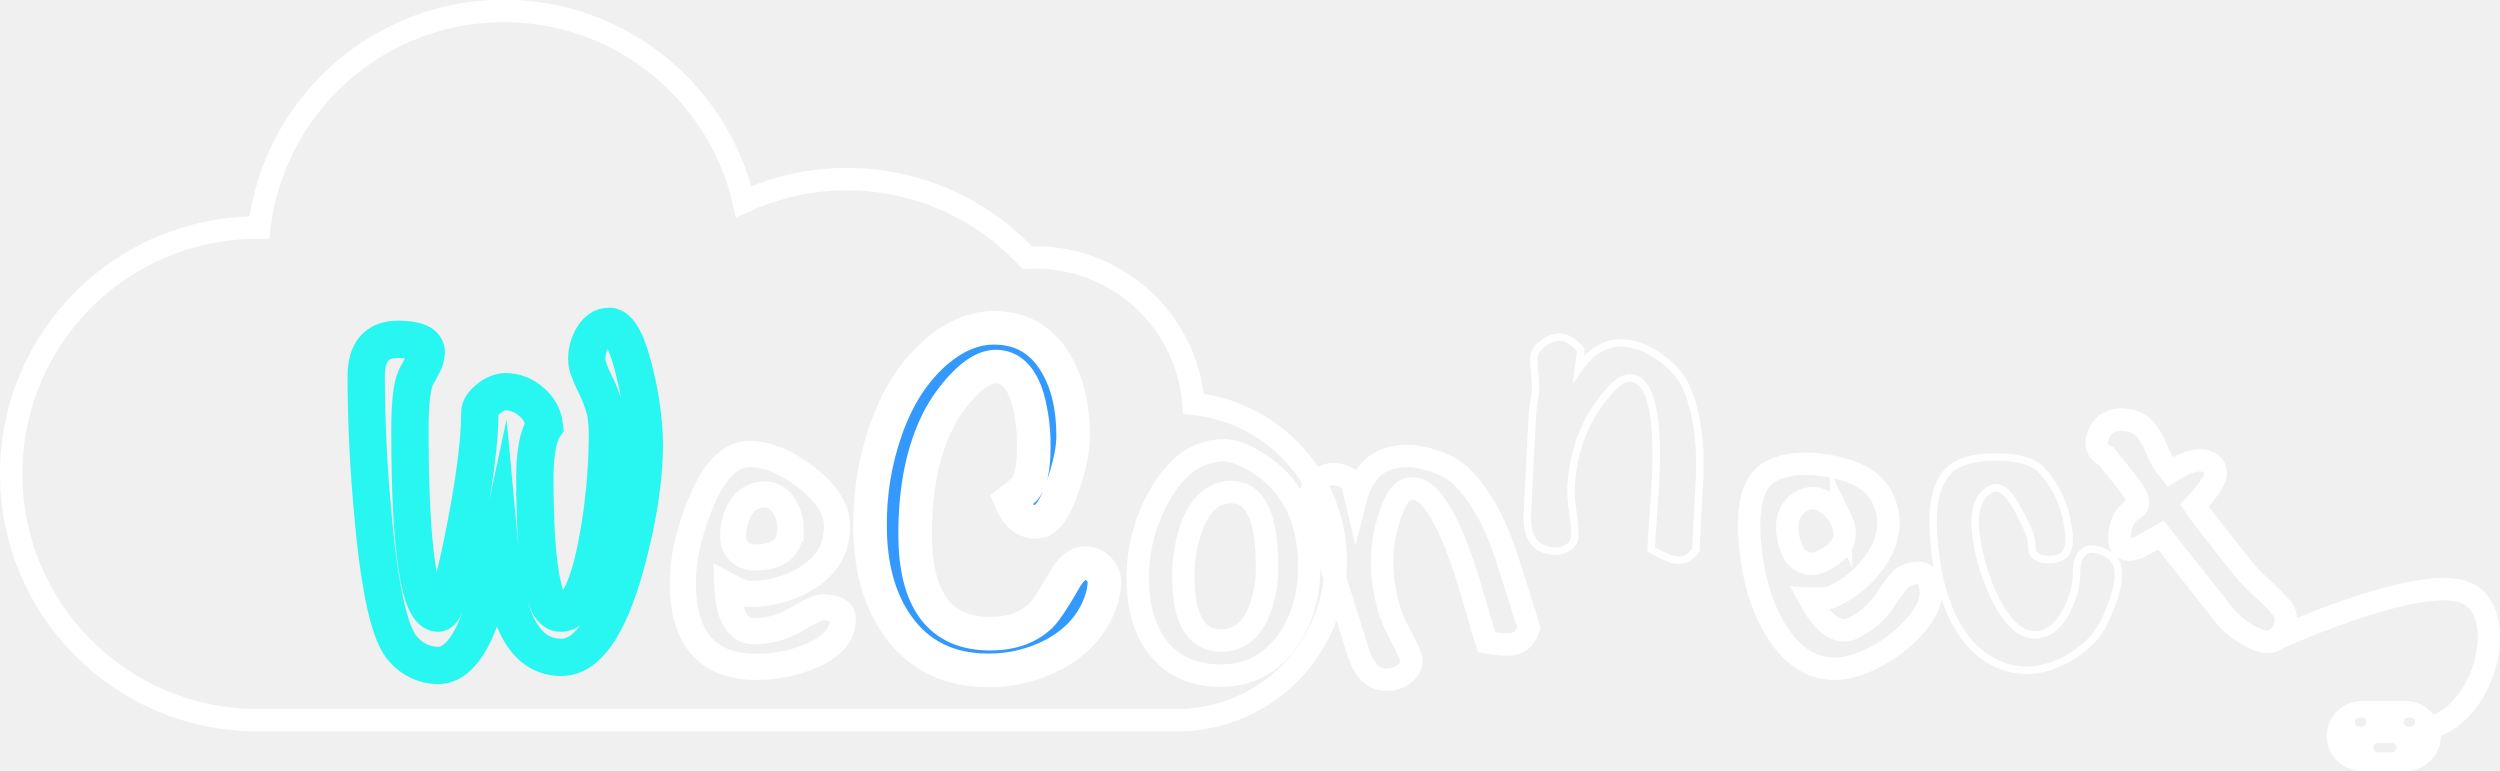
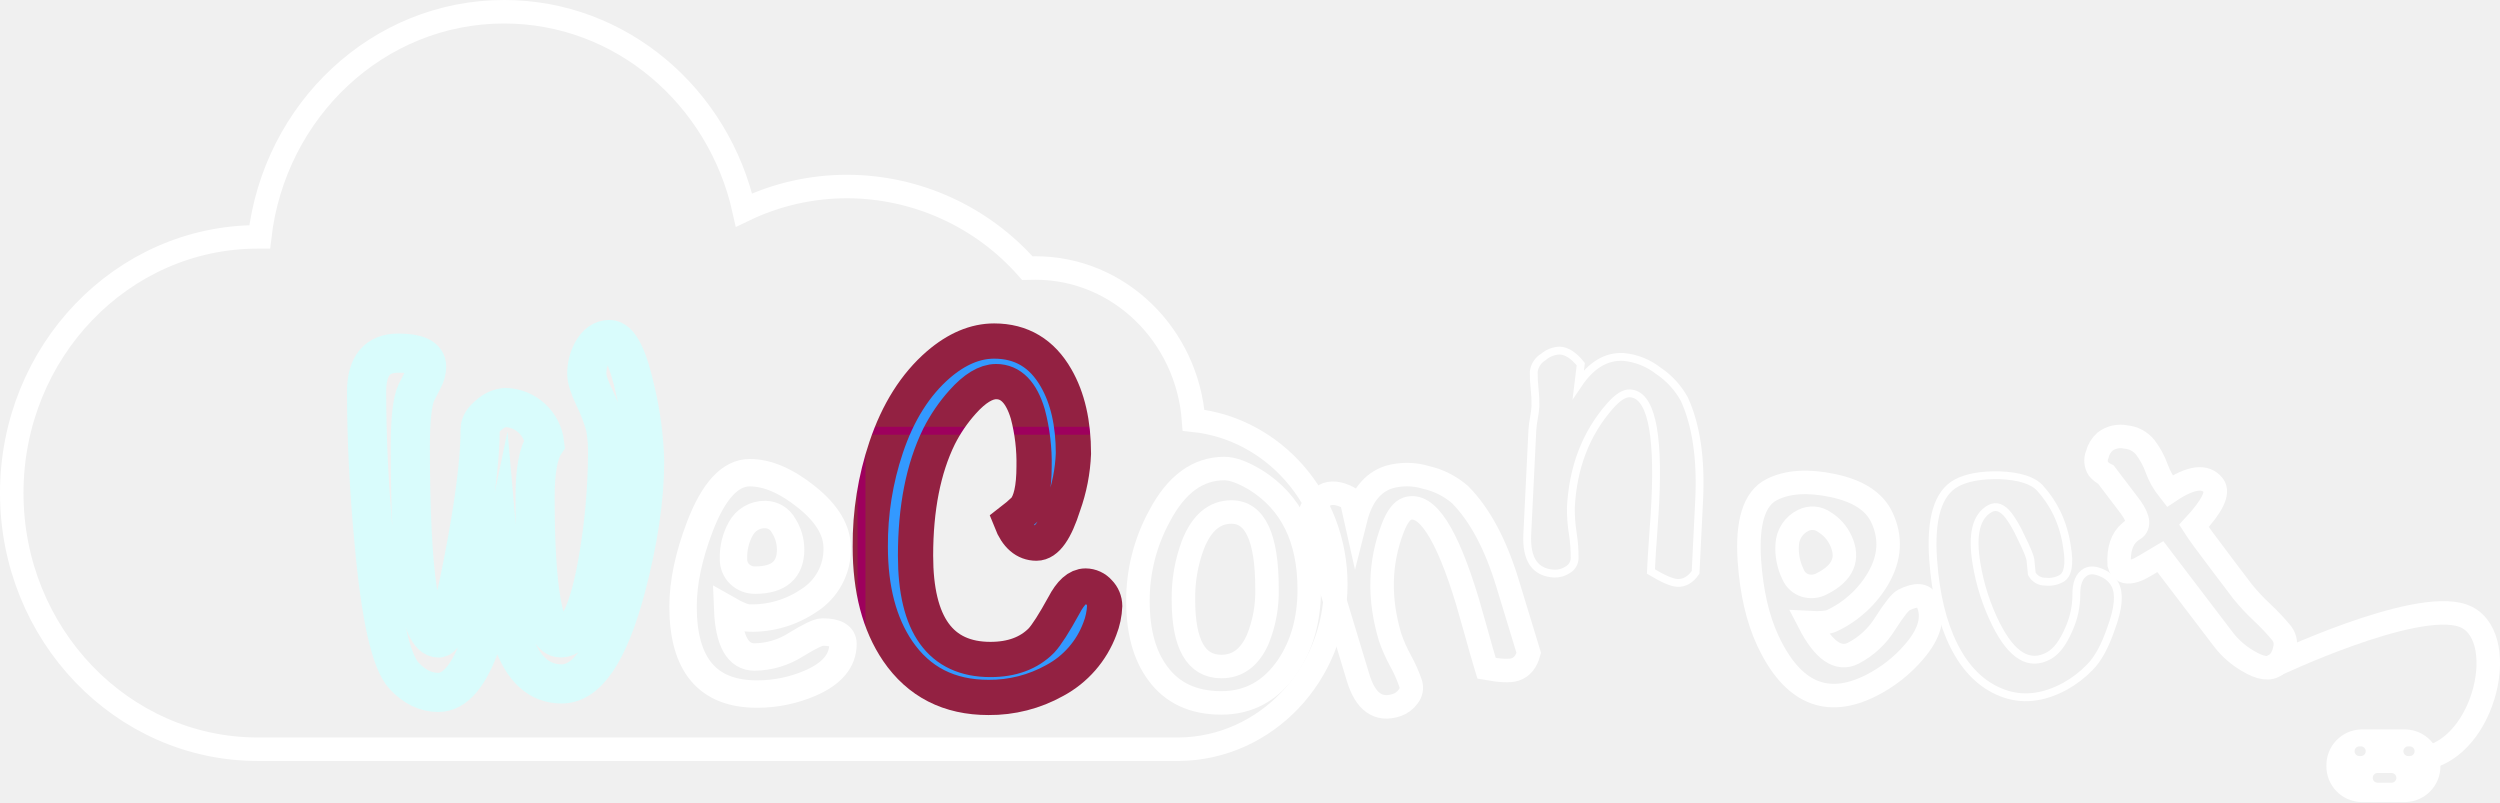
- <svg xmlns="http://www.w3.org/2000/svg" viewBox="0 0 669.99 206.61">
+ <svg xmlns="http://www.w3.org/2000/svg" viewBox="0 0 638.42 204.82">
  <defs>
-     <style>.cls-1,.cls-2,.cls-3,.cls-5{fill:none;}.cls-1,.cls-3,.cls-4,.cls-5{stroke:#fff;}.cls-1,.cls-2,.cls-3,.cls-4,.cls-5{stroke-miterlimit:10;}.cls-1{stroke-width:6px;}.cls-2{stroke:#28f7f1;stroke-width:10px;}.cls-3{stroke-width:7px;}.cls-4{fill:#39f;stroke-width:9px;}.cls-5{stroke-width:2px;}.cls-6{fill:#fff;}</style>
+     <style>.cls-1,.cls-4,.cls-5,.cls-6,.cls-8{fill:none;}.cls-2{fill:#932142;stroke:#9e005d;}.cls-2,.cls-4,.cls-5,.cls-6,.cls-7,.cls-8{stroke-miterlimit:10;}.cls-3{fill:#d9fcfc;}.cls-4,.cls-6,.cls-8{stroke:#fff;}.cls-4{stroke-width:6px;}.cls-5{stroke-width:10px;stroke:url(#New_Pattern_Swatch_5);}.cls-6{stroke-width:7px;}.cls-7{fill:#39f;stroke-width:9px;stroke:url(#New_Pattern_Swatch_1);}.cls-8{stroke-width:2px;}.cls-9{fill:#fff;}</style>
+     <pattern id="New_Pattern_Swatch_5" data-name="New Pattern Swatch 5" width="109" height="109" patternUnits="userSpaceOnUse" viewBox="0 0 109 109">
+       <rect class="cls-1" width="109" height="109" />
+       <rect class="cls-3" width="109" height="109" />
+     </pattern>
+     <pattern id="New_Pattern_Swatch_1" data-name="New Pattern Swatch 1" width="110" height="110" patternUnits="userSpaceOnUse" viewBox="0 0 110 110">
+       <rect class="cls-1" width="110" height="110" />
+       <rect class="cls-2" x="0.5" y="0.5" width="109" height="109" />
+     </pattern>
  </defs>
  <g id="Layer_2" data-name="Layer 2">
    <g id="Layer_1-2" data-name="Layer 1">
-       <path class="cls-1" d="M358,150.5A42.51,42.51,0,0,1,316,193H69A66,66,0,0,1,69,61h.48a66,66,0,0,1,129.83-6.93,66,66,0,0,1,76,15c.72,0,1.44-.06,2.17-.06a42.51,42.51,0,0,1,42.38,39.22A42.51,42.51,0,0,1,358,150.5Z" />
-       <path class="cls-2" d="M172.69,118.62q0,14.67-5.15,33.22-6.82,24.33-17.13,24.33-9,0-13.13-11.46-2.31-6.44-3.47-19.05-3.09,14.55-4.9,19.44-4.75,13.26-11.58,13.26a12.54,12.54,0,0,1-9.15-4.25q-5.4-5.54-8.11-34.76-1.92-20-1.93-38.5,0-9.91,8.5-9.91c5.06,0,7.59,1.15,7.59,3.47a7,7,0,0,1-.93,3.28c-.63,1.15-1.23,2.29-1.82,3.4q-1.62,3.34-1.62,14,0,49.23,7.57,49.23,2.68,0,6.54-19.15,4.62-22.6,4.62-34.68,0-1.8,2.43-3.67a7.54,7.54,0,0,1,4.37-1.86,10.5,10.5,0,0,1,7,2.71,9.73,9.73,0,0,1,3.53,6.58q-2.58,3.75-2.58,13.81,0,36.26,6.83,36.26,6.56,0,10.17-20.64a157.08,157.08,0,0,0,2.44-26.31,35.1,35.1,0,0,0-.58-7.48,42,42,0,0,0-2.89-7.35c-1.38-2.75-2.06-4.81-2.06-6.19a11.63,11.63,0,0,1,1.41-5.67q1.8-3.22,4.64-3.23,4,0,7.08,13.65A85.78,85.78,0,0,1,172.69,118.62Z" />
-       <path class="cls-3" d="M225.86,165.87q0,6.44-8.75,10a36.93,36.93,0,0,1-14.3,2.84q-19.81,0-19.82-22.54,0-9.27,4.5-20.6,5.53-13.91,13.39-13.9,7.08,0,15.26,6.31t8.18,13.13q0,8.5-7.6,13.52a28,28,0,0,1-16,4.51q-1.8,0-5.79-2.19.51,12.22,7.21,12.23A21.7,21.7,0,0,0,213.31,166q5.46-3.23,7-3.22Q225.86,162.78,225.86,165.87Zm-14-24.33a11.15,11.15,0,0,0-1.87-6.12,5.69,5.69,0,0,0-5-2.9,7.31,7.31,0,0,0-6.56,3.74,14.44,14.44,0,0,0-1.93,7.59,5.17,5.17,0,0,0,1.67,4,6,6,0,0,0,4.25,1.54Q211.82,149.39,211.83,141.54Z" />
-       <path class="cls-4" d="M296,156.06a17.44,17.44,0,0,1-1.29,5.9q-3.23,8.46-12.1,13.33a37,37,0,0,1-17.77,4.36q-15.84,0-24.33-12-7.35-10.41-7.34-26.87a75.72,75.72,0,0,1,4.25-25.59q4.76-13.62,14-21.34,7.34-6,14.94-6,10.93,0,16.6,9.53,4.64,7.73,4.64,19.44,0,5.28-2.7,13.26-3.22,9.78-7.21,9.78-4.51,0-6.83-5.66a44.79,44.79,0,0,0,3.61-3q2.57-2.84,2.57-11.08a47.39,47.39,0,0,0-1.67-13.51q-2.58-8.37-8.5-8.37-4.12,0-9,5.27a40.62,40.62,0,0,0-6.31,8.86q-6.31,12.35-6.31,30.72,0,26.73,20.09,26.73,8.63,0,13.64-4.86,2.07-2.17,6.05-9.08,2.71-5,5.8-5a4.84,4.84,0,0,1,3.6,1.6A5,5,0,0,1,296,156.06Z" />
-       <path class="cls-1" d="M350.88,151.84q0,11.58-5.8,19.82-6.69,9.41-17.77,9.4-11.32,0-17.12-7.72-5.28-6.83-5.28-18.54a43.89,43.89,0,0,1,5.8-21.89q6.69-12.22,17.38-12.23,3.35,0,8.37,3Q350.88,132.26,350.88,151.84Zm-11.33-.26q0-19.7-9.53-19.7-6.82,0-10.3,8.37a37.49,37.49,0,0,0-2.58,14.29q0,17.13,10.17,17.12,6.57,0,9.79-7.08A31.35,31.35,0,0,0,339.55,151.58Z" />
-       <path class="cls-1" d="M409.74,168.19q-1,3.41-3.66,4.26-2.08.66-7.65-.29l-.46-1.48q-.86-2.7-2.39-8c-1-3.54-1.8-6.14-2.31-7.77q-8.28-26.28-16.09-23.82-2.21.69-3.93,5-5.34,13.29-.66,28.15a36.17,36.17,0,0,0,2.75,6,38.39,38.39,0,0,1,2.75,5.95,3.49,3.49,0,0,1-.71,3.33,6.23,6.23,0,0,1-3.09,2.19q-7.37,2.31-10.31-7L355.9,149a26.42,26.42,0,0,1-.66-3,28.57,28.57,0,0,0-.66-3,32.78,32.78,0,0,0-1.79-4.16,32,32,0,0,1-1.74-4q-.62-2,1.09-4.47a7.33,7.33,0,0,1,3.55-3.07c1.81-.57,4-.12,6.5,1.33l1.18,5q2.25-8.68,8.89-10.77a18.33,18.33,0,0,1,10,.09,21.28,21.28,0,0,1,9.08,4.43q8,7.76,12.77,23Z" />
-       <path class="cls-5" d="M454.47,147.43c-1.39,1.91-3,2.81-4.91,2.72q-2.19-.12-7.07-2.94l.08-1.54c.09-1.89.28-4.67.55-8.35s.45-6.38.54-8.1q1.41-27.51-6.78-27.93c-1.54-.08-3.34,1-5.43,3.33q-9.63,10.6-10.43,26.16a38,38,0,0,0,.51,6.53,36.92,36.92,0,0,1,.5,6.54,3.47,3.47,0,0,1-1.82,2.87,6.21,6.21,0,0,1-3.66,1q-7.71-.4-7.22-10.17l1.37-26.87a26.51,26.51,0,0,1,.41-3,24.37,24.37,0,0,0,.41-3,31.2,31.2,0,0,0-.22-4.52,31.71,31.71,0,0,1-.22-4.4q.09-2.06,2.57-3.8a7.27,7.27,0,0,1,4.41-1.64q2.82.14,5.62,3.5L423,98.91q5.14-7.35,12.09-7a18.26,18.26,0,0,1,9.36,3.57,21.27,21.27,0,0,1,7,7.31q4.77,10,4,26Z" />
-       <path class="cls-1" d="M516.61,155q2.8,5.81-3.51,12.86a36.93,36.93,0,0,1-11.63,8.77q-17.85,8.64-27.66-11.65-4-8.34-4.92-20.5-1.06-14.94,6-18.35,6.38-3.09,16.48-1t13.08,8.26q3.71,7.65-.95,15.48a27.86,27.86,0,0,1-12.41,11c-1.08.52-3.14.71-6.17.55q5.79,10.8,11.82,7.87a21.67,21.67,0,0,0,8.62-7.74q3.52-5.28,4.92-6Q515.26,152.2,516.61,155Zm-23.23-15.79a11.1,11.1,0,0,0-4.34-4.69,5.67,5.67,0,0,0-5.73-.45,7.3,7.3,0,0,0-4.28,6.22,14.45,14.45,0,0,0,1.57,7.68,5.17,5.17,0,0,0,3.24,2.86,6,6,0,0,0,4.5-.46Q496.8,146.26,493.38,139.18Z" />
-       <path class="cls-5" d="M567,150.64q1.86,3.54-1,11.13-2.48,7-5.7,10.09a28.86,28.86,0,0,1-6.65,4.93q-9,4.69-17.08,1.65t-12.76-12.08q-4.59-8.79-5.57-22.07-1.2-15.93,6.23-19.81,4.1-2.15,11.59-2,8,.31,10.89,3.32a27.68,27.68,0,0,1,4.54,6.49,28.91,28.91,0,0,1,2.69,8.76q1.15,6.68-1.59,8.09a7.2,7.2,0,0,1-4.24.77,4,4,0,0,1-3.66-2c0-.08-.15-1.12-.33-3.15,0-.95-.91-3.13-2.69-6.54a29.59,29.59,0,0,0-3.19-5.27q-2.52-3.16-5-1.86-5.6,2.92-3.63,14.2A53.06,53.06,0,0,0,535,161q6.35,12.18,14.11,8.13,3.09-1.6,5.41-6.89a20.76,20.76,0,0,0,2-8.73q-.07-4.6,2.55-6,1.71-.9,4.35.27A6.84,6.84,0,0,1,567,150.64Z" />
-       <path class="cls-1" d="M593.33,125.08q2.16,2.73-5.24,10.4,1.56,2.37,7.79,10.25l5.28,6.66a55.37,55.37,0,0,0,5.32,5.47,54.54,54.54,0,0,1,5.24,5.38,4.59,4.59,0,0,1,.67,4.15,6.69,6.69,0,0,1-2.23,3.82c-1.69,1.33-4.24,1-7.68-1a22.42,22.42,0,0,1-6.43-5.42l-16.95-21.4c-3.46,2-5.49,3.1-6.06,3.33q-3.27,1.27-4.47-.24a3.33,3.33,0,0,1-.52-1.07q-.33-5.81,2.9-8.37l.61-.48a3,3,0,0,0,.68-.38q2.12-1.68-1.9-6.54l-5.83-7.37a6,6,0,0,1-2-1.52,3.75,3.75,0,0,1-.33-3.59,6.79,6.79,0,0,1,2.11-3.4,7.08,7.08,0,0,1,5.56-1.2,7.66,7.66,0,0,1,5.22,2.68,20.17,20.17,0,0,1,3,5.4,18.05,18.05,0,0,0,3.22,5.41l.32.41Q590.13,121.05,593.33,125.08Z" />
-       <path class="cls-1" d="M609,171.68s38-17.47,51.15-13.1,6.23,34.3-10.61,36.8" />
-       <path class="cls-6" d="M644.78,187.89H632.93a9.38,9.38,0,0,0-9.36,9.36h0a9.38,9.38,0,0,0,9.36,9.36h11.85a9.38,9.38,0,0,0,9.36-9.36h0A9.38,9.38,0,0,0,644.78,187.89Zm-11.85,6.87h-.62a1.25,1.25,0,0,1,0-2.5h.62a1.25,1.25,0,0,1,0,2.5Zm8.11,6.86H637.3a1.25,1.25,0,0,1,0-2.5H641a1.25,1.25,0,0,1,0,2.5Zm5-6.86h-.63a1.25,1.25,0,0,1,0-2.5H646a1.25,1.25,0,0,1,0,2.5Z" />
+       <path class="cls-4" d="M341.12,149.21c0,23.09-17.87,41.86-40,42.12H65.86C31.15,191.33,3,162,3,125.91S31.15,60.49,65.86,60.49h.46C70.08,28.11,96.59,3,128.72,3,158.56,3,183.53,24.62,190,53.63a60.6,60.6,0,0,1,26.37-6,61.52,61.52,0,0,1,46,20.87c.69,0,1.37-.06,2.07-.06,21.31,0,38.76,17.13,40.36,38.88C325.21,109.47,341.12,127.41,341.12,149.21Z" />
+       <path class="cls-5" d="M164.62,117.61q0,14.53-4.9,32.92-6.51,24.12-16.31,24.12-8.59,0-12.51-11.36-2.21-6.37-3.31-18.88-3,14.42-4.66,19.27-4.55,13.14-11,13.14-4.78,0-8.71-4.21-5.15-5.49-7.72-34.46Q93.62,118.38,93.62,100q0-9.83,8.09-9.82c4.82,0,7.24,1.14,7.24,3.44a7,7,0,0,1-.9,3.25c-.59,1.14-1.17,2.27-1.72,3.37q-1.56,3.31-1.55,13.89,0,48.8,7.21,48.79,2.57,0,6.23-19,4.4-22.41,4.4-34.39c0-1.18.77-2.39,2.32-3.63a7,7,0,0,1,4.15-1.84,10.4,10.4,0,0,1,10,9.21q-2.45,3.7-2.45,13.68,0,35.94,6.5,35.94,6.26,0,9.69-20.45a162.24,162.24,0,0,0,2.33-26.08,36.91,36.91,0,0,0-.55-7.41,43.1,43.1,0,0,0-2.76-7.29c-1.31-2.73-2-4.77-2-6.14a11.84,11.84,0,0,1,1.35-5.62q1.73-3.19,4.42-3.2,3.79,0,6.74,13.53A88.85,88.85,0,0,1,164.62,117.61Z" />
+       <path class="cls-6" d="M215.27,164.44q0,6.39-8.34,10a34.06,34.06,0,0,1-13.62,2.8q-18.88,0-18.88-22.33,0-9.18,4.29-20.42,5.28-13.78,12.75-13.78,6.75,0,14.54,6.25t7.78,13a15.49,15.49,0,0,1-7.23,13.4,25.82,25.82,0,0,1-15.21,4.47c-1.14,0-3-.73-5.52-2.17q.49,12.12,6.87,12.12a20.09,20.09,0,0,0,10.61-3.19q5.2-3.19,6.68-3.19Q215.27,161.38,215.27,164.44ZM201.9,140.32a11.38,11.38,0,0,0-1.78-6.06,5.38,5.38,0,0,0-4.72-2.87,6.93,6.93,0,0,0-6.26,3.7,14.89,14.89,0,0,0-1.83,7.53,5.25,5.25,0,0,0,1.59,4,5.6,5.6,0,0,0,4,1.53Q201.89,148.11,201.9,140.32Z" />
+       <path class="cls-7" d="M282.1,154.72a17.81,17.81,0,0,1-1.23,5.84,24.77,24.77,0,0,1-11.53,13.22,34.08,34.08,0,0,1-16.92,4.32q-15.09,0-23.18-11.85-7-10.32-7-26.64a77.92,77.92,0,0,1,4.05-25.36q4.53-13.52,13.37-21.16,7-6,14.22-6,10.42,0,15.82,9.45,4.41,7.65,4.42,19.27A44.1,44.1,0,0,1,271.55,129q-3.06,9.71-6.87,9.7-4.29,0-6.5-5.61a42.77,42.77,0,0,0,3.44-2.94q2.44-2.81,2.45-11a48.71,48.71,0,0,0-1.59-13.4q-2.46-8.3-8.1-8.3c-2.61,0-5.48,1.74-8.58,5.22a40.46,40.46,0,0,0-6,8.79q-6,12.24-6,30.45,0,26.5,19.13,26.5,8.22,0,13-4.82,2-2.15,5.76-9,2.58-4.94,5.52-4.94a4.57,4.57,0,0,1,3.44,1.59A5,5,0,0,1,282.1,154.72Z" />
+       <path class="cls-4" d="M334.34,150.53q0,11.49-5.52,19.66-6.37,9.31-16.92,9.31-10.8,0-16.31-7.65-5-6.76-5-18.38a45,45,0,0,1,5.52-21.7q6.38-12.12,16.55-12.12c2.13,0,4.78,1,8,2.93Q334.34,131.13,334.34,150.53Zm-10.79-.25q0-19.53-9.08-19.53-6.5,0-9.81,8.3a38.44,38.44,0,0,0-2.45,14.16q0,17,9.69,17,6.25,0,9.32-7A32.31,32.31,0,0,0,323.55,150.28Z" />
+       <path class="cls-4" d="M390.4,166.74q-.91,3.38-3.48,4.22-2,.66-7.29-.29l-.44-1.46q-.81-2.67-2.28-8c-1-3.51-1.71-6.08-2.2-7.71q-7.87-26-15.32-23.61c-1.4.46-2.64,2.12-3.74,5q-5.08,13.18-.64,27.91a38.33,38.33,0,0,0,2.62,5.9,37,37,0,0,1,2.62,5.89,3.54,3.54,0,0,1-.67,3.3,5.9,5.9,0,0,1-2.94,2.17q-7,2.29-9.82-7l-7.7-25.44a29.6,29.6,0,0,1-.63-2.94,24.74,24.74,0,0,0-.63-2.94,32.38,32.38,0,0,0-1.7-4.13,32,32,0,0,1-1.66-4,5.25,5.25,0,0,1,1-4.42,7,7,0,0,1,3.39-3q2.56-.84,6.18,1.32l1.12,5q2.16-8.59,8.47-10.67a16.83,16.83,0,0,1,9.54.09,20,20,0,0,1,8.66,4.39q7.59,7.68,12.16,22.77Z" />
+       <path class="cls-8" d="M433,146.17c-1.32,1.89-2.88,2.78-4.67,2.69-1.39-.07-3.63-1.05-6.73-2.91l.07-1.53q.13-2.8.53-8.28t.51-8q1.34-27.28-6.46-27.69-2.19-.12-5.17,3.3-9.18,10.51-9.93,25.93a38.86,38.86,0,0,0,.48,6.48,38.69,38.69,0,0,1,.48,6.47,3.48,3.48,0,0,1-1.73,2.85,5.78,5.78,0,0,1-3.49,1q-7.35-.39-6.87-10.08l1.3-26.64a25.17,25.17,0,0,1,.39-3,25.17,25.17,0,0,0,.39-3,33.49,33.49,0,0,0-.21-4.48,34.62,34.62,0,0,1-.22-4.36,5.13,5.13,0,0,1,2.46-3.77,6.82,6.82,0,0,1,4.19-1.63c1.8.1,3.58,1.26,5.36,3.48l-.62,5.08q4.9-7.27,11.51-6.93a17,17,0,0,1,8.92,3.54,20.68,20.68,0,0,1,6.64,7.25q4.55,9.94,3.78,25.76Z" />
+       <path class="cls-4" d="M492.19,153.64q2.67,5.75-3.34,12.74a35.36,35.36,0,0,1-11.08,8.7q-17,8.55-26.35-11.55-3.84-8.26-4.68-20.32-1-14.81,5.72-18.19,6.06-3.06,15.7-1t12.45,8.19q3.52,7.59-.9,15.34a27,27,0,0,1-11.82,10.92c-1,.51-3,.7-5.88.54q5.52,10.69,11.26,7.8a21,21,0,0,0,8.21-7.67q3.36-5.24,4.68-5.91Q490.92,150.89,492.19,153.64ZM470.07,138a10.85,10.85,0,0,0-4.14-4.65,5.21,5.21,0,0,0-5.45-.45,7.27,7.27,0,0,0-4.09,6.17,14.91,14.91,0,0,0,1.5,7.61,5,5,0,0,0,3.09,2.84,5.56,5.56,0,0,0,4.28-.46Q473.32,145,470.07,138Z" />
+       <path class="cls-8" d="M540.15,149.35q1.76,3.51-1,11-2.35,6.9-5.43,10a27.19,27.19,0,0,1-6.33,4.88q-8.59,4.67-16.26,1.64t-12.16-12q-4.37-8.72-5.3-21.88-1.14-15.8,5.93-19.63,3.92-2.13,11-2,7.63.31,10.37,3.3a27.43,27.43,0,0,1,4.33,6.43,29.65,29.65,0,0,1,2.56,8.68c.73,4.41.22,7.08-1.51,8a6.76,6.76,0,0,1-4,.77,3.84,3.84,0,0,1-3.48-2c0-.08-.14-1.11-.32-3.12,0-1-.87-3.11-2.56-6.49a30,30,0,0,0-3-5.22c-1.61-2.09-3.2-2.7-4.8-1.84q-5.32,2.9-3.45,14.08a54.35,54.35,0,0,0,5,15.5q6.06,12.07,13.45,8,2.93-1.59,5.15-6.82a21.31,21.31,0,0,0,1.89-8.66c-.06-3,.75-5,2.42-5.92q1.64-.89,4.15.27A6.68,6.68,0,0,1,540.15,149.35Z" />
+       <path class="cls-4" d="M565.26,124q2.06,2.7-5,10.31,1.49,2.35,7.43,10.16l5,6.6a54.29,54.29,0,0,0,5.07,5.42,54.21,54.21,0,0,1,5,5.33,4.71,4.71,0,0,1,.64,4.12,6.74,6.74,0,0,1-2.13,3.79q-2.4,2-7.31-1a21.4,21.4,0,0,1-6.12-5.37l-16.15-21.21q-5,3-5.78,3.3-3.1,1.26-4.25-.24a3.27,3.27,0,0,1-.49-1.06q-.32-5.76,2.76-8.29l.58-.48a3.08,3.08,0,0,0,.65-.38q2-1.67-1.81-6.48l-5.56-7.31a5.68,5.68,0,0,1-1.93-1.5,3.89,3.89,0,0,1-.31-3.57,6.67,6.67,0,0,1,2-3.36,6.53,6.53,0,0,1,5.29-1.19,7.18,7.18,0,0,1,5,2.66,20.16,20.16,0,0,1,2.9,5.35A18,18,0,0,0,553.8,125l.31.4Q562.21,120,565.26,124Z" />
+       <path class="cls-4" d="M580.18,170.2s36.24-17.31,48.71-13,6,34-10.09,36.48" />
+       <path class="cls-9" d="M614.27,186.27H603a9.13,9.13,0,0,0-8.91,9.28h0a9.12,9.12,0,0,0,8.91,9.27h11.29a9.12,9.12,0,0,0,8.91-9.27h0A9.13,9.13,0,0,0,614.27,186.27ZM603,193.07h-.59a1.24,1.24,0,0,1,0-2.47H603a1.24,1.24,0,0,1,0,2.47Zm7.72,6.81h-3.56a1.24,1.24,0,0,1,0-2.48h3.56a1.24,1.24,0,0,1,0,2.48Zm4.76-6.81h-.6a1.24,1.24,0,0,1,0-2.47h.6a1.24,1.24,0,0,1,0,2.47Z" />
    </g>
  </g>
</svg>
